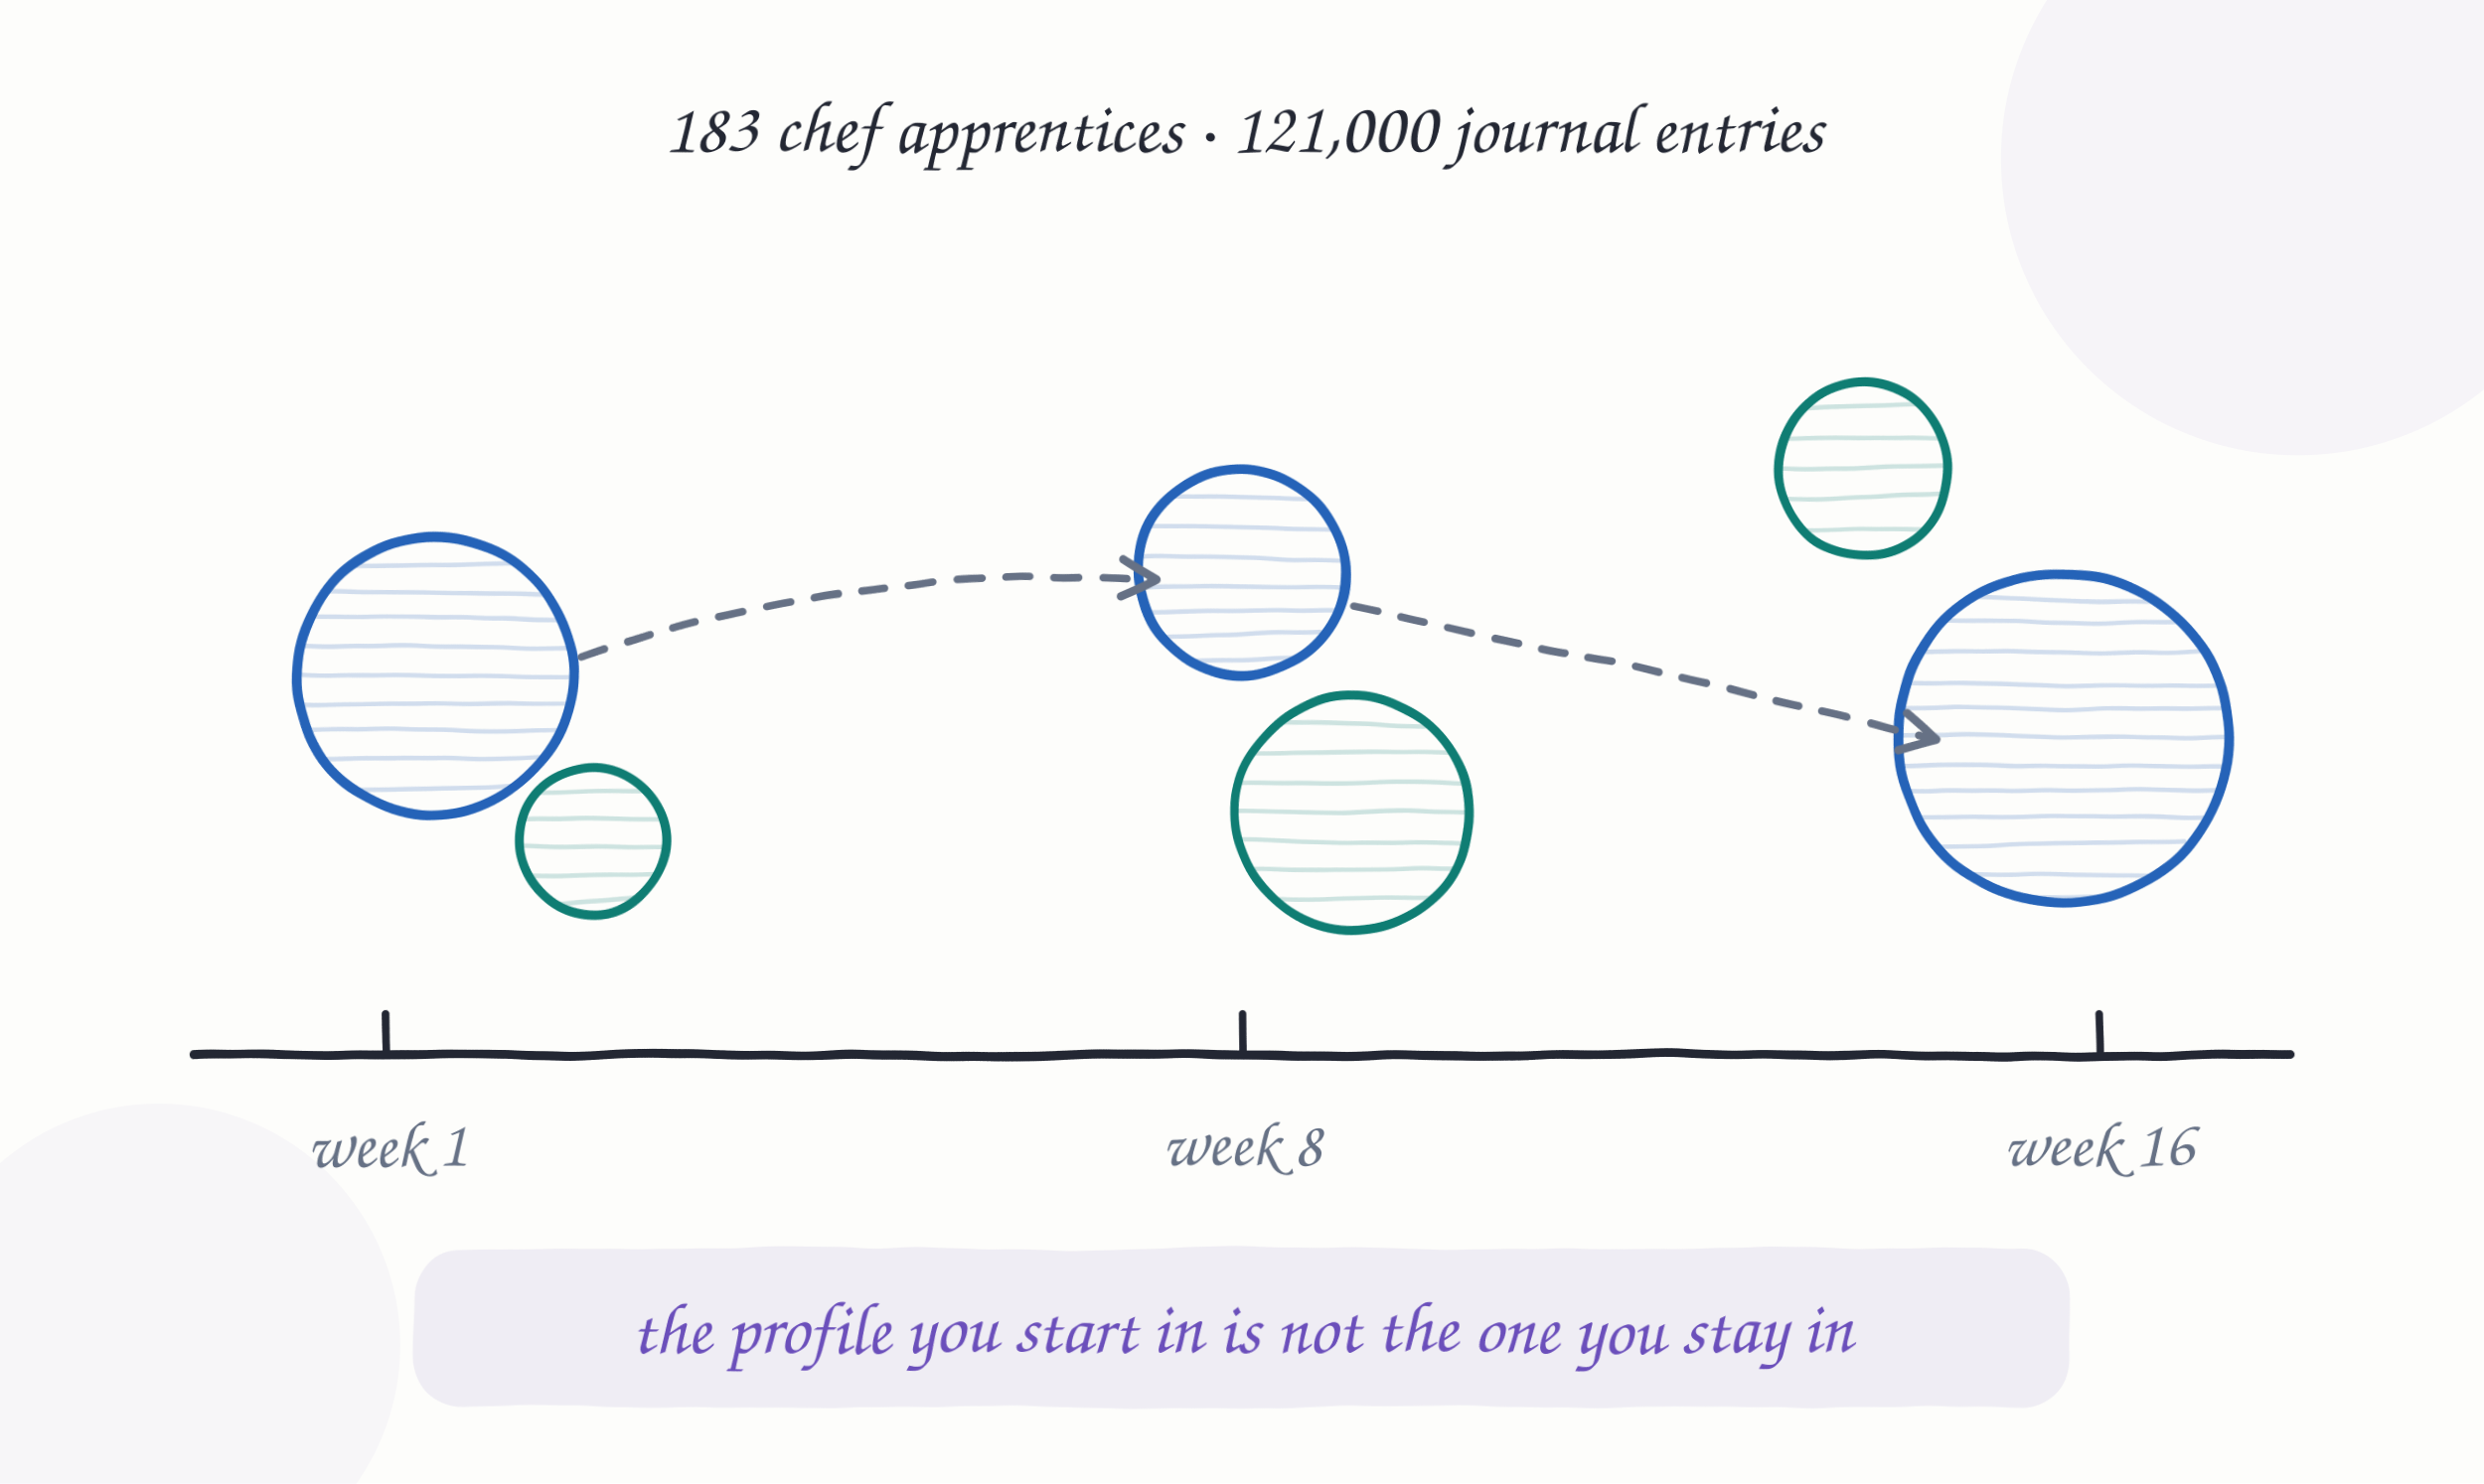
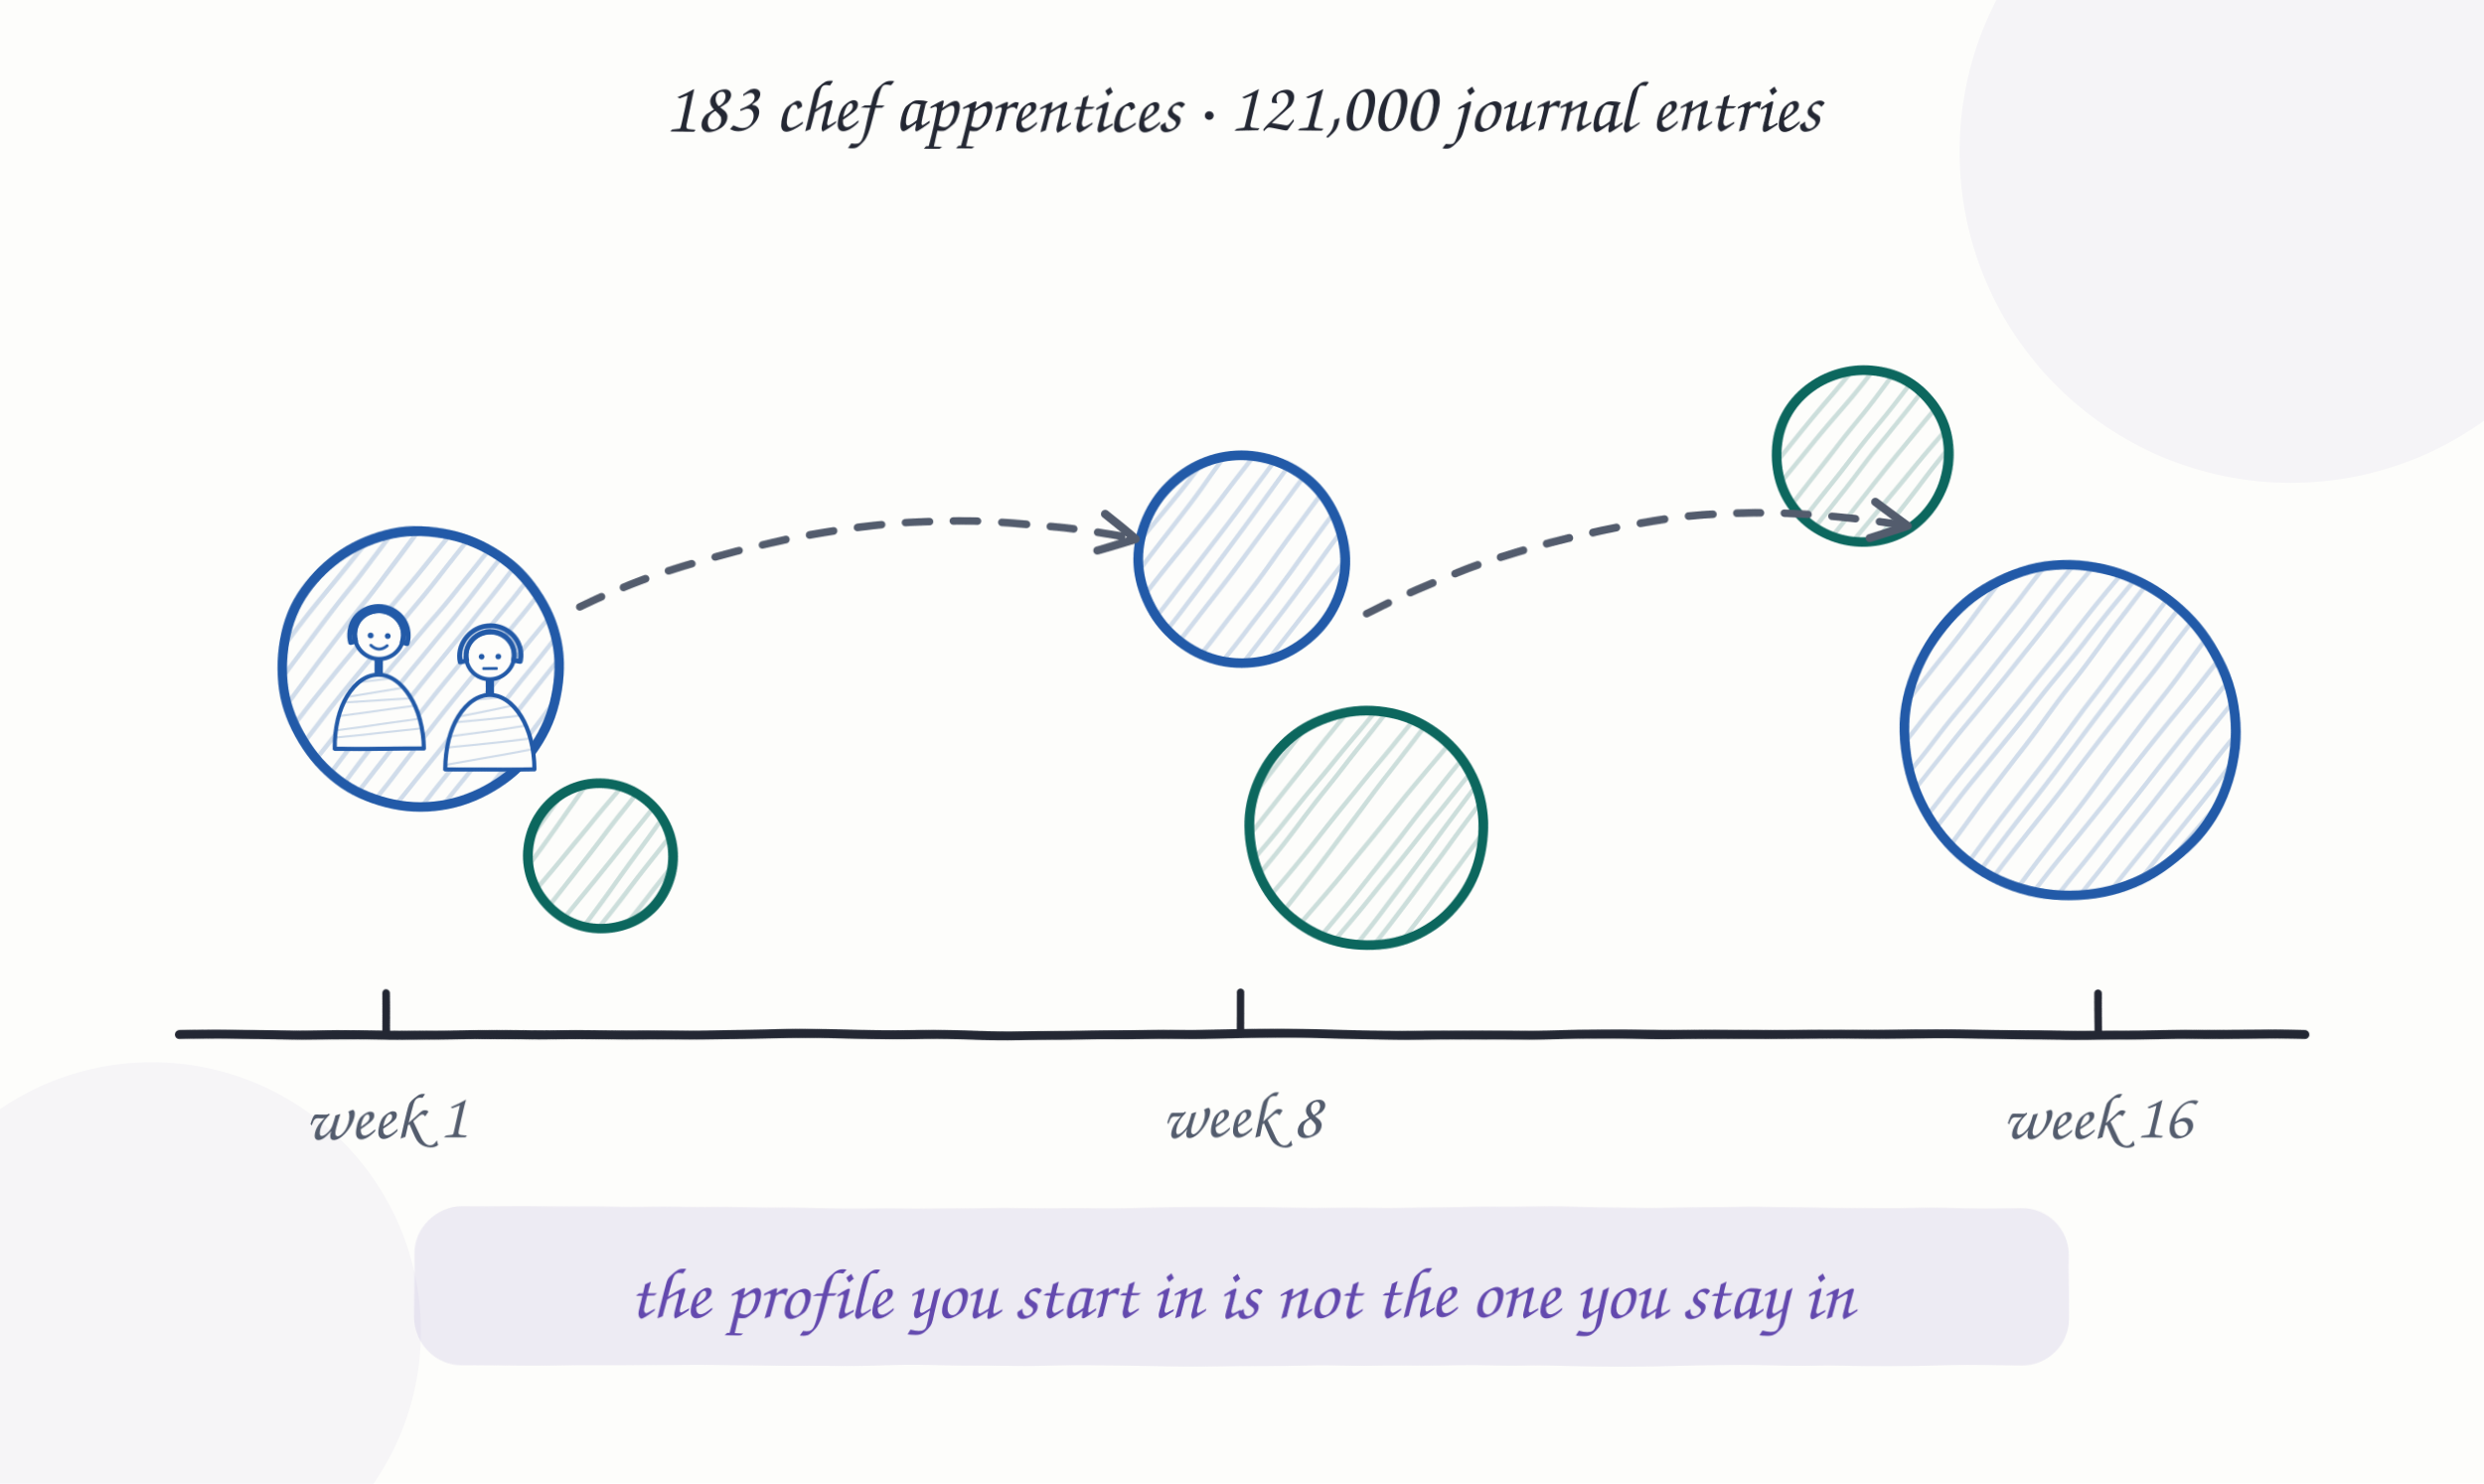
- <svg xmlns="http://www.w3.org/2000/svg" class="wb" viewBox="0 0 720 430" role="img" aria-label="Can self-regulated learning behaviour be tracked as it changes over time?">
+ <svg xmlns="http://www.w3.org/2000/svg" class="wb" viewBox="0 0 720 430" role="img" aria-label="Across 183 chef apprentices and more than 121,000 learning-journal entries, the method tracked how learning patterns changed over time and produced interpretable profiles.">
  <defs>
-     <filter id="r15" x="-10%" y="-10%" width="120%" height="120%">
-       <feTurbulence type="fractalNoise" baseFrequency="0.024" numOctaves="3" seed="15" result="n" />
-       <feDisplacementMap in="SourceGraphic" in2="n" scale="2.2" xChannelSelector="R" yChannelSelector="G" />
+     <filter id="rf199" x="-8%" y="-8%" width="116%" height="116%">
+       <feTurbulence type="fractalNoise" baseFrequency="0.018" numOctaves="3" seed="199" result="n" />
+       <feDisplacementMap in="SourceGraphic" in2="n" scale="1.4" xChannelSelector="R" yChannelSelector="G" />
    </filter>
-     <filter id="soft15" x="-20%" y="-20%" width="140%" height="140%">
-       <feGaussianBlur stdDeviation="5" />
-     </filter>
-     <marker id="ah15_667185" viewBox="0 0 12 12" refX="9" refY="6" markerWidth="6.5" markerHeight="6.5" orient="auto-start-reverse">
-       <path d="M1.5 1.5 L10 6 L1.5 10.5" fill="none" stroke="#667185" stroke-width="2" stroke-linecap="round" stroke-linejoin="round" />
-     </marker>
-     <marker id="ah15_232733" viewBox="0 0 12 12" refX="9" refY="6" markerWidth="6.5" markerHeight="6.5" orient="auto-start-reverse">
+     <marker id="ar199_232733" viewBox="0 0 12 12" refX="9" refY="6" markerWidth="6.5" markerHeight="6.5" orient="auto-start-reverse">
      <path d="M1.5 1.5 L10 6 L1.5 10.5" fill="none" stroke="#232733" stroke-width="2" stroke-linecap="round" stroke-linejoin="round" />
    </marker>
-     <marker id="ah15_2563b8" viewBox="0 0 12 12" refX="9" refY="6" markerWidth="6.5" markerHeight="6.5" orient="auto-start-reverse">
-       <path d="M1.5 1.5 L10 6 L1.5 10.5" fill="none" stroke="#2563b8" stroke-width="2" stroke-linecap="round" stroke-linejoin="round" />
-     </marker>
-     <marker id="ah15_6b4fbb" viewBox="0 0 12 12" refX="9" refY="6" markerWidth="6.5" markerHeight="6.5" orient="auto-start-reverse">
-       <path d="M1.5 1.5 L10 6 L1.5 10.5" fill="none" stroke="#6b4fbb" stroke-width="2" stroke-linecap="round" stroke-linejoin="round" />
-     </marker>
-     <marker id="ah15_1b8056" viewBox="0 0 12 12" refX="9" refY="6" markerWidth="6.5" markerHeight="6.5" orient="auto-start-reverse">
-       <path d="M1.5 1.5 L10 6 L1.5 10.5" fill="none" stroke="#1b8056" stroke-width="2" stroke-linecap="round" stroke-linejoin="round" />
-     </marker>
-     <marker id="ah15_0f7d73" viewBox="0 0 12 12" refX="9" refY="6" markerWidth="6.5" markerHeight="6.5" orient="auto-start-reverse">
-       <path d="M1.5 1.5 L10 6 L1.5 10.5" fill="none" stroke="#0f7d73" stroke-width="2" stroke-linecap="round" stroke-linejoin="round" />
-     </marker>
-     <marker id="ah15_c23b52" viewBox="0 0 12 12" refX="9" refY="6" markerWidth="6.5" markerHeight="6.5" orient="auto-start-reverse">
-       <path d="M1.5 1.5 L10 6 L1.5 10.5" fill="none" stroke="#c23b52" stroke-width="2" stroke-linecap="round" stroke-linejoin="round" />
-     </marker>
-     <marker id="ah15_946915" viewBox="0 0 12 12" refX="9" refY="6" markerWidth="6.5" markerHeight="6.5" orient="auto-start-reverse">
-       <path d="M1.5 1.5 L10 6 L1.5 10.5" fill="none" stroke="#946915" stroke-width="2" stroke-linecap="round" stroke-linejoin="round" />
+     <marker id="ar199_6349ae" viewBox="0 0 12 12" refX="9" refY="6" markerWidth="6.5" markerHeight="6.5" orient="auto-start-reverse">
+       <path d="M1.5 1.5 L10 6 L1.5 10.5" fill="none" stroke="#6349ae" stroke-width="2" stroke-linecap="round" stroke-linejoin="round" />
+     </marker>
+     <marker id="ar199_225aa8" viewBox="0 0 12 12" refX="9" refY="6" markerWidth="6.5" markerHeight="6.5" orient="auto-start-reverse">
+       <path d="M1.5 1.5 L10 6 L1.5 10.5" fill="none" stroke="#225aa8" stroke-width="2" stroke-linecap="round" stroke-linejoin="round" />
+     </marker>
+     <marker id="ar199_0c675e" viewBox="0 0 12 12" refX="9" refY="6" markerWidth="6.5" markerHeight="6.5" orient="auto-start-reverse">
+       <path d="M1.5 1.5 L10 6 L1.5 10.5" fill="none" stroke="#0c675e" stroke-width="2" stroke-linecap="round" stroke-linejoin="round" />
+     </marker>
+     <marker id="ar199_166846" viewBox="0 0 12 12" refX="9" refY="6" markerWidth="6.5" markerHeight="6.5" orient="auto-start-reverse">
+       <path d="M1.5 1.5 L10 6 L1.5 10.5" fill="none" stroke="#166846" stroke-width="2" stroke-linecap="round" stroke-linejoin="round" />
+     </marker>
+     <marker id="ar199_785511" viewBox="0 0 12 12" refX="9" refY="6" markerWidth="6.5" markerHeight="6.5" orient="auto-start-reverse">
+       <path d="M1.5 1.5 L10 6 L1.5 10.5" fill="none" stroke="#785511" stroke-width="2" stroke-linecap="round" stroke-linejoin="round" />
+     </marker>
+     <marker id="ar199_a43245" viewBox="0 0 12 12" refX="9" refY="6" markerWidth="6.5" markerHeight="6.5" orient="auto-start-reverse">
+       <path d="M1.5 1.5 L10 6 L1.5 10.5" fill="none" stroke="#a43245" stroke-width="2" stroke-linecap="round" stroke-linejoin="round" />
+     </marker>
+     <marker id="ar199_535c6d" viewBox="0 0 12 12" refX="9" refY="6" markerWidth="6.5" markerHeight="6.5" orient="auto-start-reverse">
+       <path d="M1.5 1.5 L10 6 L1.5 10.5" fill="none" stroke="#535c6d" stroke-width="2" stroke-linecap="round" stroke-linejoin="round" />
    </marker>
  </defs>
  <rect width="720" height="430" fill="#fdfdfb" />
-   <circle cx="666" cy="46" r="86" fill="#6b4fbb" fill-opacity="0.05" />
-   <circle cx="46" cy="390" r="70" fill="#6b4fbb" fill-opacity="0.04" />
-   <g filter="url(#r15)">
-     <text x="360" y="44" text-anchor="middle" font-family="'Caveat','Bradley Hand',cursive" font-size="21" font-weight="600" fill="#232733">183 chef apprentices · 121,000 journal entries</text>
-     <path d="M56 306 L664 306" fill="none" stroke="#232733" stroke-width="2.6" stroke-linecap="round" stroke-linejoin="round" />
-     <path d="M112 306 v-12" fill="none" stroke="#232733" stroke-width="2.2" stroke-linecap="round" stroke-linejoin="round" />
-     <text x="112" y="338" text-anchor="middle" font-family="'Caveat','Bradley Hand',cursive" font-size="19" font-weight="600" fill="#667185">week 1</text>
-     <path d="M360 306 v-12" fill="none" stroke="#232733" stroke-width="2.2" stroke-linecap="round" stroke-linejoin="round" />
-     <text x="360" y="338" text-anchor="middle" font-family="'Caveat','Bradley Hand',cursive" font-size="19" font-weight="600" fill="#667185">week 8</text>
-     <path d="M608 306 v-12" fill="none" stroke="#232733" stroke-width="2.2" stroke-linecap="round" stroke-linejoin="round" />
-     <text x="608" y="338" text-anchor="middle" font-family="'Caveat','Bradley Hand',cursive" font-size="19" font-weight="600" fill="#667185">week 16</text>
-     <clipPath id="cc15_126_196">
-       <circle cx="126" cy="196" r="40" />
-     </clipPath>
-     <g clip-path="url(#cc15_126_196)" stroke="#2563b8" stroke-width="1.3" stroke-opacity="0.2" stroke-linecap="round">
-       <path d="M126.3 156.0 L126.3 155.5" fill="none" />
-       <path d="M101.7 164.2 L150.3 163.5" fill="none" />
-       <path d="M95.7 171.5 L159.0 172.3" fill="none" />
-       <path d="M89.8 178.8 L162.0 179.1" fill="none" />
-       <path d="M86.6 187.3 L164.7 187.3" fill="none" />
-       <path d="M85.3 195.6 L165.3 195.8" fill="none" />
-       <path d="M86.5 204.3 L164.8 203.6" fill="none" />
-       <path d="M88.0 211.3 L162.0 211.8" fill="none" />
-       <path d="M93.5 219.9 L157.6 219.7" fill="none" />
-       <path d="M102.9 228.9 L148.3 227.9" fill="none" />
-     </g>
-     <circle cx="126" cy="196" r="40" fill="none" stroke="#2563b8" stroke-width="2.8" />
-     <clipPath id="cc16_360_166">
-       <circle cx="360" cy="166" r="30" />
-     </clipPath>
-     <g clip-path="url(#cc16_360_166)" stroke="#2563b8" stroke-width="1.3" stroke-opacity="0.2" stroke-linecap="round">
-       <path d="M360.1 136.0 L360.1 134.6" fill="none" />
-       <path d="M338.9 143.9 L379.4 144.2" fill="none" />
-       <path d="M333.0 152.8 L386.9 153.1" fill="none" />
-       <path d="M331.0 161.5 L390.4 162.5" fill="none" />
-       <path d="M331.5 170.1 L391.0 170.6" fill="none" />
-       <path d="M331.8 177.3 L387.3 177.3" fill="none" />
-       <path d="M335.5 184.7 L382.5 183.5" fill="none" />
-       <path d="M344.0 191.8 L374.8 191.2" fill="none" />
-     </g>
-     <circle cx="360" cy="166" r="30" fill="none" stroke="#2563b8" stroke-width="2.8" />
-     <clipPath id="cc17_598_214">
-       <circle cx="598" cy="214" r="48" />
-     </clipPath>
-     <g clip-path="url(#cc17_598_214)" stroke="#2563b8" stroke-width="1.3" stroke-opacity="0.2" stroke-linecap="round">
-       <path d="M598.1 166.0 L598.1 166.9" fill="none" />
-       <path d="M572.4 173.4 L623.6 174.0" fill="none" />
-       <path d="M564.8 180.5 L633.4 179.8" fill="none" />
-       <path d="M556.0 189.3 L638.3 188.7" fill="none" />
-       <path d="M553.8 198.1 L644.4 198.9" fill="none" />
-       <path d="M550.8 205.2 L645.2 205.5" fill="none" />
-       <path d="M551.2 212.9 L647.2 214.0" fill="none" />
-       <path d="M550.6 221.5 L645.4 222.3" fill="none" />
-       <path d="M553.4 228.8 L644.8 229.1" fill="none" />
-       <path d="M556.4 236.4 L641.3 236.9" fill="none" />
-       <path d="M560.2 245.3 L633.1 243.8" fill="none" />
-       <path d="M571.0 253.5 L625.5 254.1" fill="none" />
-       <path d="M587.6 260.6 L610.4 260.1" fill="none" />
-     </g>
-     <circle cx="598" cy="214" r="48" fill="none" stroke="#2563b8" stroke-width="2.8" />
-     <clipPath id="cc18_172_244">
-       <circle cx="172" cy="244" r="21" />
-     </clipPath>
-     <g clip-path="url(#cc18_172_244)" stroke="#0f7d73" stroke-width="1.3" stroke-opacity="0.2" stroke-linecap="round">
-       <path d="M172.5 223.0 L172.5 222.5" fill="none" />
-       <path d="M157.3 230.3 L189.1 229.6" fill="none" />
-       <path d="M152.8 237.8 L193.0 237.6" fill="none" />
-       <path d="M150.9 245.3 L192.8 245.9" fill="none" />
-       <path d="M153.9 253.9 L191.0 253.8" fill="none" />
-       <path d="M161.2 261.6 L184.2 260.5" fill="none" />
-     </g>
-     <circle cx="172" cy="244" r="21" fill="none" stroke="#0f7d73" stroke-width="2.6" />
-     <clipPath id="cc19_392_236">
-       <circle cx="392" cy="236" r="34" />
-     </clipPath>
-     <g clip-path="url(#cc19_392_236)" stroke="#0f7d73" stroke-width="1.3" stroke-opacity="0.2" stroke-linecap="round">
-       <path d="M392.9 202.0 L392.9 202.2" fill="none" />
-       <path d="M370.5 209.3 L412.7 210.7" fill="none" />
-       <path d="M361.8 218.1 L419.6 218.2" fill="none" />
-       <path d="M359.5 226.9 L425.0 226.9" fill="none" />
-       <path d="M357.9 235.1 L425.9 235.3" fill="none" />
-       <path d="M358.1 243.6 L424.4 244.4" fill="none" />
-       <path d="M362.7 252.3 L422.4 251.8" fill="none" />
-       <path d="M369.2 260.9 L415.5 260.4" fill="none" />
-       <path d="M388.2 269.7 L397.8 270.4" fill="none" />
-     </g>
-     <circle cx="392" cy="236" r="34" fill="none" stroke="#0f7d73" stroke-width="2.6" />
-     <clipPath id="cc20_540_136">
-       <circle cx="540" cy="136" r="25" />
-     </clipPath>
-     <g clip-path="url(#cc20_540_136)" stroke="#0f7d73" stroke-width="1.3" stroke-opacity="0.2" stroke-linecap="round">
-       <path d="M541.0 111.0 L541.0 111.5" fill="none" />
-       <path d="M521.5 118.1 L556.4 117.4" fill="none" />
-       <path d="M517.3 126.7 L563.8 127.2" fill="none" />
-       <path d="M514.0 135.6 L564.0 135.2" fill="none" />
-       <path d="M517.4 144.4 L564.4 143.1" fill="none" />
-       <path d="M520.7 153.3 L556.8 153.1" fill="none" />
-     </g>
-     <circle cx="540" cy="136" r="25" fill="none" stroke="#0f7d73" stroke-width="2.6" />
-     <path d="M168 190 q92 -28 166 -22" fill="none" stroke="#667185" stroke-width="2.2" stroke-linecap="round" stroke-linejoin="round" stroke-dasharray="7 7" marker-end="url(#ah15_667185)" />
-     <path d="M392 176 q104 22 168 38" fill="none" stroke="#667185" stroke-width="2.2" stroke-linecap="round" stroke-linejoin="round" stroke-dasharray="7 7" marker-end="url(#ah15_667185)" />
-     <rect x="120" y="362" width="480" height="46" rx="14" fill="#6b4fbb" fill-opacity="0.09" />
-     <text x="360" y="392" text-anchor="middle" font-family="'Caveat','Bradley Hand',cursive" font-size="21" font-weight="600" fill="#6b4fbb">the profile you start in is not the one you stay in</text>
+   <circle cx="664" cy="44" r="96" fill="#6349ae" fill-opacity="0.05" />
+   <circle cx="44" cy="386" r="78" fill="#6349ae" fill-opacity="0.04" />
+   <g filter="url(#rf199)">
+     <text x="360" y="38" text-anchor="middle" font-family="'Caveat','Bradley Hand',cursive" font-size="21" font-weight="600" fill="#232733">183 chef apprentices · 121,000 journal entries</text>
+     <path d="M52 300 L668 300" fill="none" stroke="#232733" stroke-width="2.6" stroke-linecap="round" stroke-linejoin="round" />
+     <path d="M112 300 v-12" fill="none" stroke="#232733" stroke-width="2.2" stroke-linecap="round" stroke-linejoin="round" />
+     <text x="112" y="330" text-anchor="middle" font-family="'Caveat','Bradley Hand',cursive" font-size="19" font-weight="600" fill="#535c6d">week 1</text>
+     <path d="M360 300 v-12" fill="none" stroke="#232733" stroke-width="2.2" stroke-linecap="round" stroke-linejoin="round" />
+     <text x="360" y="330" text-anchor="middle" font-family="'Caveat','Bradley Hand',cursive" font-size="19" font-weight="600" fill="#535c6d">week 8</text>
+     <path d="M608 300 v-12" fill="none" stroke="#232733" stroke-width="2.2" stroke-linecap="round" stroke-linejoin="round" />
+     <text x="608" y="330" text-anchor="middle" font-family="'Caveat','Bradley Hand',cursive" font-size="19" font-weight="600" fill="#535c6d">week 16</text>
+     <clipPath id="hc199_199_122_194">
+       <circle cx="122" cy="194" r="40" />
+     </clipPath>
+     <g clip-path="url(#hc199_199_122_194)" stroke="#225aa8" stroke-width="1.3" stroke-opacity="0.2" stroke-linecap="round">
+       <path d="M21 233 L83 154" fill="none" />
+       <path d="M25 234 L88 155" fill="none" />
+       <path d="M31 233 L94 155" fill="none" />
+       <path d="M40 235 L101 154" fill="none" />
+       <path d="M45 235 L109 154" fill="none" />
+       <path d="M53 235 L115 153" fill="none" />
+       <path d="M62 233 L122 153" fill="none" />
+       <path d="M67 233 L130 155" fill="none" />
+       <path d="M74 233 L138 153" fill="none" />
+       <path d="M81 233 L145 155" fill="none" />
+       <path d="M88 234 L150 155" fill="none" />
+       <path d="M95 233 L156 155" fill="none" />
+       <path d="M101 233 L163 155" fill="none" />
+       <path d="M107 234 L171 153" fill="none" />
+       <path d="M115 233 L180 153" fill="none" />
+       <path d="M123 233 L186 153" fill="none" />
+       <path d="M129 233 L192 153" fill="none" />
+       <path d="M137 235 L198 154" fill="none" />
+       <path d="M144 235 L206 153" fill="none" />
+       <path d="M149 235 L213 153" fill="none" />
+       <path d="M156 234 L219 154" fill="none" />
+       <path d="M165 235 L229 155" fill="none" />
+       <path d="M172 234 L235 154" fill="none" />
+       <path d="M180 235 L241 155" fill="none" />
+       <path d="M186 235 L250 155" fill="none" />
+       <path d="M193 235 L256 154" fill="none" />
+       <path d="M198 234 L260 153" fill="none" />
+       <path d="M204 234 L267 155" fill="none" />
+       <path d="M213 233 L274 153" fill="none" />
+       <path d="M221 234 L284 154" fill="none" />
+     </g>
+     <circle cx="122" cy="194" r="40" fill="none" stroke="#225aa8" stroke-width="2.8" />
+     <clipPath id="hc199_200_360_162">
+       <circle cx="360" cy="162" r="30" />
+     </clipPath>
+     <g clip-path="url(#hc199_200_360_162)" stroke="#225aa8" stroke-width="1.3" stroke-opacity="0.2" stroke-linecap="round">
+       <path d="M284 193 L331 132" fill="none" />
+       <path d="M291 191 L337 131" fill="none" />
+       <path d="M296 191 L343 133" fill="none" />
+       <path d="M303 191 L351 131" fill="none" />
+       <path d="M311 191 L356 131" fill="none" />
+       <path d="M317 191 L363 133" fill="none" />
+       <path d="M325 192 L371 132" fill="none" />
+       <path d="M332 191 L377 131" fill="none" />
+       <path d="M337 192 L384 131" fill="none" />
+       <path d="M347 191 L392 132" fill="none" />
+       <path d="M354 192 L399 133" fill="none" />
+       <path d="M361 191 L406 132" fill="none" />
+       <path d="M366 193 L413 133" fill="none" />
+       <path d="M375 193 L419 133" fill="none" />
+       <path d="M380 192 L427 132" fill="none" />
+       <path d="M389 193 L436 133" fill="none" />
+       <path d="M396 191 L443 131" fill="none" />
+       <path d="M401 192 L448 132" fill="none" />
+       <path d="M408 191 L455 133" fill="none" />
+       <path d="M416 191 L463 132" fill="none" />
+       <path d="M422 192 L469 132" fill="none" />
+       <path d="M432 191 L478 131" fill="none" />
+     </g>
+     <circle cx="360" cy="162" r="30" fill="none" stroke="#225aa8" stroke-width="2.8" />
+     <clipPath id="hc199_201_600_212">
+       <circle cx="600" cy="212" r="48" />
+     </clipPath>
+     <g clip-path="url(#hc199_201_600_212)" stroke="#225aa8" stroke-width="1.3" stroke-opacity="0.2" stroke-linecap="round">
+       <path d="M476 260 L553 163" fill="none" />
+       <path d="M484 261 L559 165" fill="none" />
+       <path d="M490 260 L565 164" fill="none" />
+       <path d="M497 261 L571 165" fill="none" />
+       <path d="M505 260 L578 163" fill="none" />
+       <path d="M509 260 L584 163" fill="none" />
+       <path d="M517 259 L593 164" fill="none" />
+       <path d="M524 261 L601 164" fill="none" />
+       <path d="M531 259 L607 164" fill="none" />
+       <path d="M539 261 L616 165" fill="none" />
+       <path d="M546 259 L622 164" fill="none" />
+       <path d="M554 260 L627 163" fill="none" />
+       <path d="M562 261 L635 165" fill="none" />
+       <path d="M568 260 L642 163" fill="none" />
+       <path d="M574 259 L649 163" fill="none" />
+       <path d="M582 261 L655 165" fill="none" />
+       <path d="M589 259 L664 165" fill="none" />
+       <path d="M597 259 L672 164" fill="none" />
+       <path d="M602 261 L678 164" fill="none" />
+       <path d="M610 261 L686 165" fill="none" />
+       <path d="M617 260 L692 163" fill="none" />
+       <path d="M622 259 L698 164" fill="none" />
+       <path d="M630 261 L706 164" fill="none" />
+       <path d="M638 259 L714 163" fill="none" />
+       <path d="M646 261 L721 165" fill="none" />
+       <path d="M652 259 L728 165" fill="none" />
+       <path d="M660 261 L733 163" fill="none" />
+       <path d="M667 259 L742 165" fill="none" />
+       <path d="M673 261 L750 163" fill="none" />
+       <path d="M682 260 L756 163" fill="none" />
+       <path d="M688 261 L762 165" fill="none" />
+       <path d="M695 260 L769 164" fill="none" />
+       <path d="M703 261 L776 165" fill="none" />
+       <path d="M712 260 L784 165" fill="none" />
+       <path d="M718 259 L792 164" fill="none" />
+     </g>
+     <circle cx="600" cy="212" r="48" fill="none" stroke="#225aa8" stroke-width="2.8" />
+     <clipPath id="hc199_202_174_248">
+       <circle cx="174" cy="248" r="21" />
+     </clipPath>
+     <g clip-path="url(#hc199_202_174_248)" stroke="#0c675e" stroke-width="1.3" stroke-opacity="0.2" stroke-linecap="round">
+       <path d="M121 269 L152 226" fill="none" />
+       <path d="M127 270 L159 227" fill="none" />
+       <path d="M134 270 L166 226" fill="none" />
+       <path d="M141 268 L171 226" fill="none" />
+       <path d="M146 269 L181 227" fill="none" />
+       <path d="M154 269 L186 228" fill="none" />
+       <path d="M161 269 L195 227" fill="none" />
+       <path d="M168 270 L200 226" fill="none" />
+       <path d="M174 268 L206 227" fill="none" />
+       <path d="M181 268 L213 228" fill="none" />
+       <path d="M190 268 L223 228" fill="none" />
+       <path d="M194 270 L229 228" fill="none" />
+       <path d="M201 270 L235 227" fill="none" />
+       <path d="M211 270 L242 227" fill="none" />
+       <path d="M218 270 L251 227" fill="none" />
+       <path d="M225 269 L257 227" fill="none" />
+     </g>
+     <circle cx="174" cy="248" r="21" fill="none" stroke="#0c675e" stroke-width="2.8" />
+     <clipPath id="hc199_203_396_240">
+       <circle cx="396" cy="240" r="34" />
+     </clipPath>
+     <g clip-path="url(#hc199_203_396_240)" stroke="#0c675e" stroke-width="1.3" stroke-opacity="0.2" stroke-linecap="round">
+       <path d="M308 275 L363 205" fill="none" />
+       <path d="M316 273 L369 205" fill="none" />
+       <path d="M325 273 L377 207" fill="none" />
+       <path d="M330 274 L383 205" fill="none" />
+       <path d="M337 274 L390 207" fill="none" />
+       <path d="M343 274 L398 207" fill="none" />
+       <path d="M349 274 L403 205" fill="none" />
+       <path d="M356 275 L411 207" fill="none" />
+       <path d="M364 275 L417 205" fill="none" />
+       <path d="M372 274 L427 207" fill="none" />
+       <path d="M381 274 L434 207" fill="none" />
+       <path d="M385 275 L440 207" fill="none" />
+       <path d="M393 274 L445 205" fill="none" />
+       <path d="M398 274 L450 205" fill="none" />
+       <path d="M405 274 L457 206" fill="none" />
+       <path d="M414 273 L467 207" fill="none" />
+       <path d="M420 273 L474 206" fill="none" />
+       <path d="M430 274 L481 205" fill="none" />
+       <path d="M437 274 L488 205" fill="none" />
+       <path d="M442 274 L497 207" fill="none" />
+       <path d="M451 274 L504 205" fill="none" />
+       <path d="M455 274 L509 205" fill="none" />
+       <path d="M463 275 L516 206" fill="none" />
+       <path d="M471 274 L523 207" fill="none" />
+       <path d="M477 273 L531 205" fill="none" />
+     </g>
+     <circle cx="396" cy="240" r="34" fill="none" stroke="#0c675e" stroke-width="2.8" />
+     <clipPath id="hc199_204_540_132">
+       <circle cx="540" cy="132" r="25" />
+     </clipPath>
+     <g clip-path="url(#hc199_204_540_132)" stroke="#0c675e" stroke-width="1.3" stroke-opacity="0.2" stroke-linecap="round">
+       <path d="M477 158 L514 108" fill="none" />
+       <path d="M483 156 L520 106" fill="none" />
+       <path d="M488 157 L528 108" fill="none" />
+       <path d="M497 156 L536 108" fill="none" />
+       <path d="M503 156 L543 107" fill="none" />
+       <path d="M512 156 L549 108" fill="none" />
+       <path d="M517 158 L557 107" fill="none" />
+       <path d="M523 157 L563 106" fill="none" />
+       <path d="M530 157 L571 106" fill="none" />
+       <path d="M538 156 L578 108" fill="none" />
+       <path d="M543 158 L583 107" fill="none" />
+       <path d="M551 157 L591 108" fill="none" />
+       <path d="M558 157 L596 106" fill="none" />
+       <path d="M565 157 L603 107" fill="none" />
+       <path d="M573 158 L612 107" fill="none" />
+       <path d="M582 157 L619 106" fill="none" />
+       <path d="M588 157 L627 108" fill="none" />
+       <path d="M598 157 L637 107" fill="none" />
+       <path d="M602 157 L643 107" fill="none" />
+     </g>
+     <circle cx="540" cy="132" r="25" fill="none" stroke="#0c675e" stroke-width="2.8" />
+     <path d="M110.0 187.7 L110.0 198.3" fill="none" stroke="#225aa8" stroke-width="2.392" stroke-linecap="round" stroke-linejoin="round" />
+     <clipPath id="tor199_219_110_184">
+       <path d="M97.1 217.1 C97.1 205.2 103.1 195.5 110.0 195.5 C116.9 195.5 122.9 205.2 122.9 217.1 Z" />
+     </clipPath>
+     <path d="M97.1 217.1 C97.1 205.2 103.1 195.5 110.0 195.5 C116.9 195.5 122.9 205.2 122.9 217.1 Z" fill="#fdfdfb" />
+     <g clip-path="url(#tor199_219_110_184)" stroke="#225aa8" stroke-width="0.6" stroke-opacity=".2" stroke-linecap="round">
+       <path d="M96 196 L124 191" fill="none" />
+       <path d="M96 199 L124 195" fill="none" />
+       <path d="M96 203 L124 198" fill="none" />
+       <path d="M96 204 L124 202" fill="none" />
+       <path d="M96 208 L124 204" fill="none" />
+       <path d="M96 212 L124 208" fill="none" />
+       <path d="M96 214 L124 211" fill="none" />
+     </g>
+     <path d="M97.1 217.1 C97.1 205.2 103.1 195.5 110.0 195.5 C116.9 195.5 122.9 205.2 122.9 217.1 Z" fill="none" stroke="#225aa8" stroke-width="1.2" stroke-linejoin="round" />
+     <circle cx="110" cy="184" r="6.9" fill="#fdfdfb" stroke="#225aa8" stroke-width="1.2" />
+     <path d="M102.0 186.3 A8.3 8.3 0 1 1 118.0 186.3 L116.6 185.9 A6.9 6.9 0 1 0 103.4 185.9 Z" fill="#225aa8" fill-opacity=".24" stroke="#225aa8" stroke-width="1.4" stroke-linejoin="round" />
+     <circle cx="107.6" cy="184.2" r="0.83" fill="#225aa8" />
+     <circle cx="112.4" cy="184.2" r="0.83" fill="#225aa8" />
+     <path d="M107.7 187.0 q2.3 2.1 4.6 0" fill="none" stroke="#225aa8" stroke-width="0.828" stroke-linecap="round" stroke-linejoin="round" />
+     <path d="M142.0 193.7 L142.0 204.3" fill="none" stroke="#225aa8" stroke-width="2.392" stroke-linecap="round" stroke-linejoin="round" />
+     <clipPath id="tor199_220_142_190">
+       <path d="M129.1 223.1 C129.1 211.2 135.1 201.5 142.0 201.5 C148.9 201.5 154.9 211.2 154.9 223.1 Z" />
+     </clipPath>
+     <path d="M129.1 223.1 C129.1 211.2 135.1 201.5 142.0 201.5 C148.9 201.5 154.9 211.2 154.9 223.1 Z" fill="#fdfdfb" />
+     <g clip-path="url(#tor199_220_142_190)" stroke="#225aa8" stroke-width="0.6" stroke-opacity=".2" stroke-linecap="round">
+       <path d="M128 202 L156 197" fill="none" />
+       <path d="M128 204 L156 201" fill="none" />
+       <path d="M128 209 L156 203" fill="none" />
+       <path d="M128 210 L156 207" fill="none" />
+       <path d="M128 214 L156 210" fill="none" />
+       <path d="M128 217 L156 214" fill="none" />
+       <path d="M128 222 L156 217" fill="none" />
+     </g>
+     <path d="M129.1 223.1 C129.1 211.2 135.1 201.5 142.0 201.5 C148.9 201.5 154.9 211.2 154.9 223.1 Z" fill="none" stroke="#225aa8" stroke-width="1.2" stroke-linejoin="round" />
+     <circle cx="142" cy="190" r="6.9" fill="#fdfdfb" stroke="#225aa8" stroke-width="1.2" />
+     <path d="M133.4 191.8 A8.8 8.8 0 1 1 150.6 191.8 L148.7 191.4 A6.9 6.9 0 1 0 135.3 191.4 Z" fill="#225aa8" fill-opacity=".24" stroke="#225aa8" stroke-width="1.4" stroke-linejoin="round" />
+     <circle cx="139.6" cy="190.2" r="0.83" fill="#225aa8" />
+     <circle cx="144.4" cy="190.2" r="0.83" fill="#225aa8" />
+     <path d="M140.2 193.7 h3.7" fill="none" stroke="#225aa8" stroke-width="0.828" stroke-linecap="round" stroke-linejoin="round" />
+     <path d="M168 176 Q248 140 328 156" fill="none" stroke="#535c6d" stroke-width="2.2" stroke-linecap="round" stroke-linejoin="round" stroke-dasharray="7 7" marker-end="url(#ar199_535c6d)" />
+     <path d="M396 178 Q474 139 552 152" fill="none" stroke="#535c6d" stroke-width="2.2" stroke-linecap="round" stroke-linejoin="round" stroke-dasharray="7 7" marker-end="url(#ar199_535c6d)" />
+     <rect x="120.0" y="350" width="480" height="46" rx="14" fill="#6349ae" fill-opacity="0.1" />
+     <text x="360" y="382" text-anchor="middle" font-family="'Caveat','Bradley Hand',cursive" font-size="21" font-weight="600" fill="#6349ae">the profile you start in is not the one you stay in</text>
  </g>
</svg>
